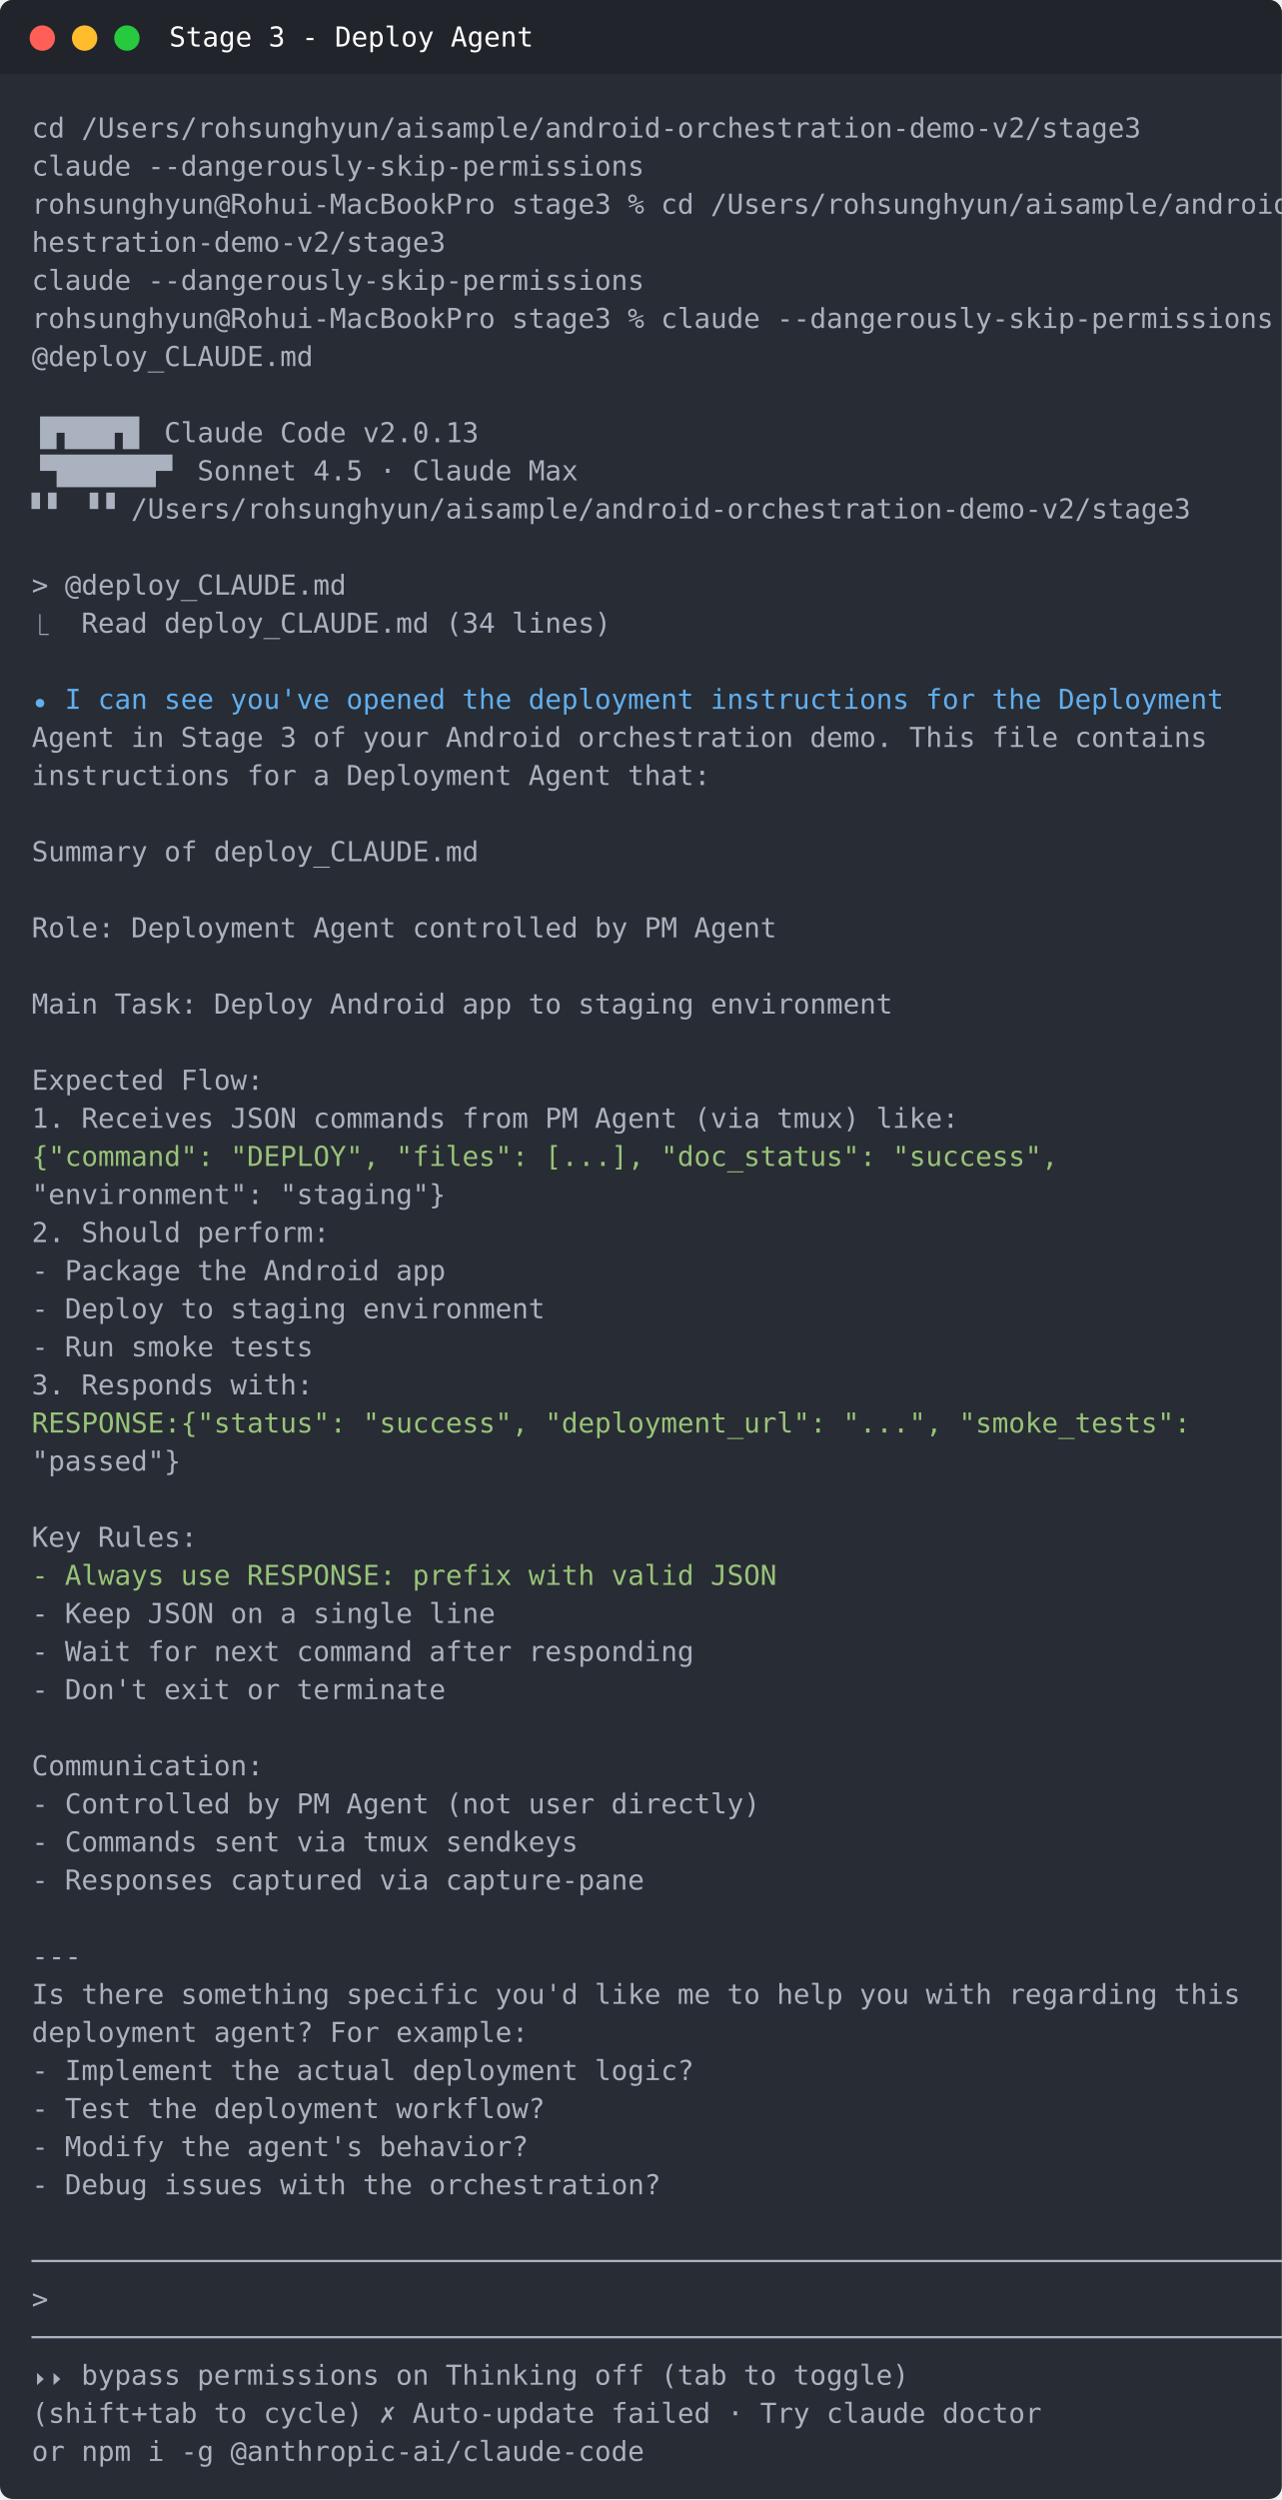
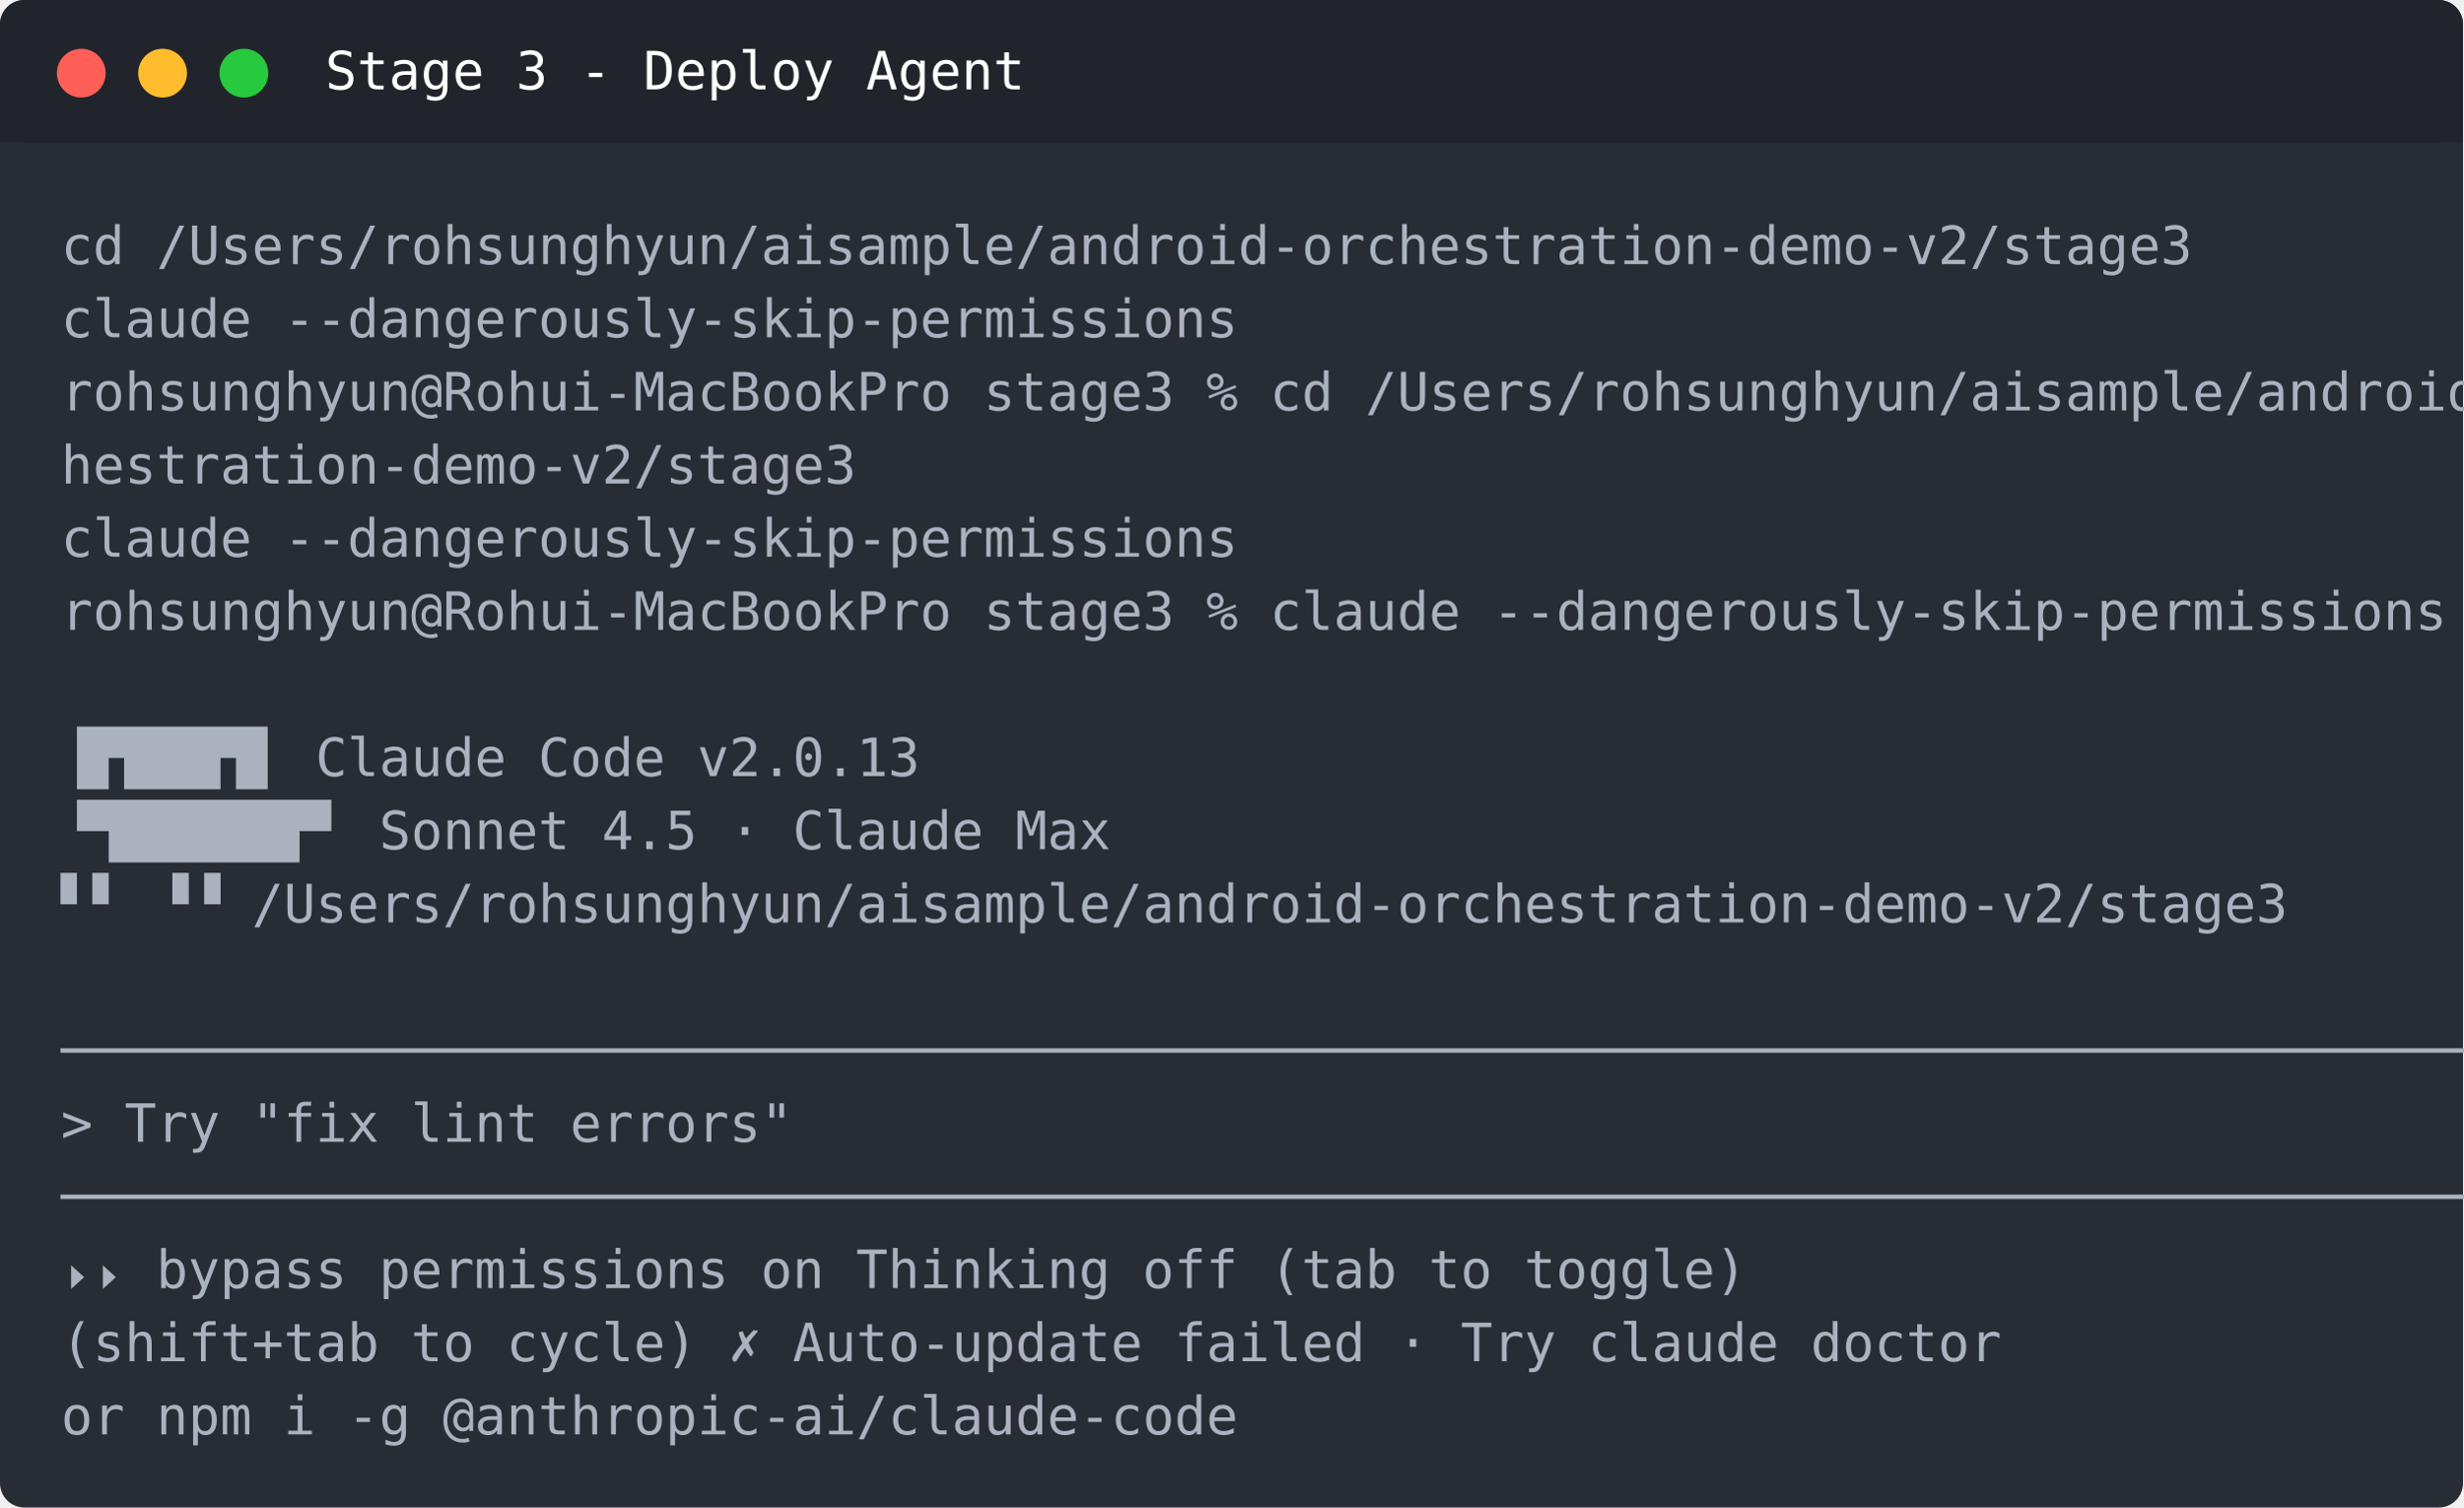
- <svg xmlns="http://www.w3.org/2000/svg" width="606.0" height="1181" viewBox="0 0 606.0 1181">
+ <svg xmlns="http://www.w3.org/2000/svg" width="606.0" height="371" viewBox="0 0 606.0 371">
  <style>
        .terminal-bg { fill: #282c34; }
        .terminal-header { fill: #21252b; }
        .terminal-button { stroke: none; }
        .terminal-text {
            fill: #abb2bf;
            font-family: 'Monaco', 'Menlo', 'Ubuntu Mono', 'Consolas', monospace;
            font-size: 13px;
            white-space: pre;
        }
        .terminal-title { fill: #ffffff; font-size: 13px; }
        .success { fill: #98c379; }
        .info { fill: #61afef; }
    </style>
-   <rect class="terminal-bg" width="606.0" height="1181" rx="6" />
+   <rect class="terminal-bg" width="606.0" height="371" rx="6" />
  <rect class="terminal-header" width="606.0" height="35" rx="6" />
  <rect class="terminal-header" y="29" width="606.0" height="6" />
  <circle class="terminal-button" cx="20" cy="18" r="6" fill="#ff5f56" />
  <circle class="terminal-button" cx="40" cy="18" r="6" fill="#ffbd2e" />
  <circle class="terminal-button" cx="60" cy="18" r="6" fill="#27c93f" />
  <text class="terminal-text terminal-title" x="80" y="22">Stage 3 - Deploy Agent</text>
  <text class="terminal-text" x="15" y="65">cd /Users/rohsunghyun/aisample/android-orchestration-demo-v2/stage3</text>
  <text class="terminal-text" x="15" y="83">claude --dangerously-skip-permissions</text>
  <text class="terminal-text" x="15" y="101">rohsunghyun@Rohui-MacBookPro stage3 % cd /Users/rohsunghyun/aisample/android-orc</text>
  <text class="terminal-text" x="15" y="119">hestration-demo-v2/stage3</text>
  <text class="terminal-text" x="15" y="137">claude --dangerously-skip-permissions</text>
  <text class="terminal-text" x="15" y="155">rohsunghyun@Rohui-MacBookPro stage3 % claude --dangerously-skip-permissions</text>
-   <text class="terminal-text" x="15" y="173">@deploy_CLAUDE.md</text>
-   <text class="terminal-text" x="15" y="191" />
-   <text class="terminal-text" x="15" y="209"> ▐▛███▜▌   Claude Code v2.0.13</text>
-   <text class="terminal-text" x="15" y="227">▝▜█████▛▘  Sonnet 4.5 · Claude Max</text>
-   <text class="terminal-text" x="15" y="245">  ▘▘ ▝▝    /Users/rohsunghyun/aisample/android-orchestration-demo-v2/stage3</text>
-   <text class="terminal-text" x="15" y="263" />
-   <text class="terminal-text" x="15" y="281">&gt; @deploy_CLAUDE.md</text>
-   <text class="terminal-text" x="15" y="299">  ⎿  Read deploy_CLAUDE.md (34 lines)</text>
-   <text class="terminal-text" x="15" y="317" />
-   <text class="terminal-text info" x="15" y="335">⏺ I can see you've opened the deployment instructions for the Deployment</text>
-   <text class="terminal-text" x="15" y="353">  Agent in Stage 3 of your Android orchestration demo. This file contains</text>
-   <text class="terminal-text" x="15" y="371">  instructions for a Deployment Agent that:</text>
-   <text class="terminal-text" x="15" y="389" />
-   <text class="terminal-text" x="15" y="407">  Summary of deploy_CLAUDE.md</text>
-   <text class="terminal-text" x="15" y="425" />
-   <text class="terminal-text" x="15" y="443">  Role: Deployment Agent controlled by PM Agent</text>
-   <text class="terminal-text" x="15" y="461" />
-   <text class="terminal-text" x="15" y="479">  Main Task: Deploy Android app to staging environment</text>
-   <text class="terminal-text" x="15" y="497" />
-   <text class="terminal-text" x="15" y="515">  Expected Flow:</text>
-   <text class="terminal-text" x="15" y="533">  1. Receives JSON commands from PM Agent (via tmux) like:</text>
-   <text class="terminal-text success" x="15" y="551">  {"command": "DEPLOY", "files": [...], "doc_status": "success",</text>
-   <text class="terminal-text" x="15" y="569">  "environment": "staging"}</text>
-   <text class="terminal-text" x="15" y="587">  2. Should perform:</text>
-   <text class="terminal-text" x="15" y="605">    - Package the Android app</text>
-   <text class="terminal-text" x="15" y="623">    - Deploy to staging environment</text>
-   <text class="terminal-text" x="15" y="641">    - Run smoke tests</text>
-   <text class="terminal-text" x="15" y="659">  3. Responds with:</text>
-   <text class="terminal-text success" x="15" y="677">  RESPONSE:{"status": "success", "deployment_url": "...", "smoke_tests":</text>
-   <text class="terminal-text" x="15" y="695">  "passed"}</text>
-   <text class="terminal-text" x="15" y="713" />
-   <text class="terminal-text" x="15" y="731">  Key Rules:</text>
-   <text class="terminal-text success" x="15" y="749">  - Always use RESPONSE: prefix with valid JSON</text>
-   <text class="terminal-text" x="15" y="767">  - Keep JSON on a single line</text>
-   <text class="terminal-text" x="15" y="785">  - Wait for next command after responding</text>
-   <text class="terminal-text" x="15" y="803">  - Don't exit or terminate</text>
-   <text class="terminal-text" x="15" y="821" />
-   <text class="terminal-text" x="15" y="839">  Communication:</text>
-   <text class="terminal-text" x="15" y="857">  - Controlled by PM Agent (not user directly)</text>
-   <text class="terminal-text" x="15" y="875">  - Commands sent via tmux sendkeys</text>
-   <text class="terminal-text" x="15" y="893">  - Responses captured via capture-pane</text>
-   <text class="terminal-text" x="15" y="911" />
-   <text class="terminal-text" x="15" y="929">  ---</text>
-   <text class="terminal-text" x="15" y="947">  Is there something specific you'd like me to help you with regarding this</text>
-   <text class="terminal-text" x="15" y="965">  deployment agent? For example:</text>
-   <text class="terminal-text" x="15" y="983">  - Implement the actual deployment logic?</text>
-   <text class="terminal-text" x="15" y="1001">  - Test the deployment workflow?</text>
-   <text class="terminal-text" x="15" y="1019">  - Modify the agent's behavior?</text>
-   <text class="terminal-text" x="15" y="1037">  - Debug issues with the orchestration?</text>
-   <text class="terminal-text" x="15" y="1055" />
-   <text class="terminal-text" x="15" y="1073">────────────────────────────────────────────────────────────────────────────────</text>
-   <text class="terminal-text" x="15" y="1091">&gt; </text>
-   <text class="terminal-text" x="15" y="1109">────────────────────────────────────────────────────────────────────────────────</text>
-   <text class="terminal-text" x="15" y="1127">  ⏵⏵ bypass permissions on                        Thinking off (tab to toggle)</text>
-   <text class="terminal-text" x="15" y="1145">  (shift+tab to cycle)               ✗ Auto-update failed · Try claude doctor</text>
-   <text class="terminal-text" x="15" y="1163">                                     or npm i -g @anthropic-ai/claude-code</text>
+   <text class="terminal-text" x="15" y="173" />
+   <text class="terminal-text" x="15" y="191"> ▐▛███▜▌   Claude Code v2.0.13</text>
+   <text class="terminal-text" x="15" y="209">▝▜█████▛▘  Sonnet 4.5 · Claude Max</text>
+   <text class="terminal-text" x="15" y="227">  ▘▘ ▝▝    /Users/rohsunghyun/aisample/android-orchestration-demo-v2/stage3</text>
+   <text class="terminal-text" x="15" y="245" />
+   <text class="terminal-text" x="15" y="263">────────────────────────────────────────────────────────────────────────────────</text>
+   <text class="terminal-text" x="15" y="281">&gt; Try "fix lint errors"</text>
+   <text class="terminal-text" x="15" y="299">────────────────────────────────────────────────────────────────────────────────</text>
+   <text class="terminal-text" x="15" y="317">  ⏵⏵ bypass permissions on                        Thinking off (tab to toggle)</text>
+   <text class="terminal-text" x="15" y="335">  (shift+tab to cycle)               ✗ Auto-update failed · Try claude doctor</text>
+   <text class="terminal-text" x="15" y="353">                                     or npm i -g @anthropic-ai/claude-code</text>
</svg>
